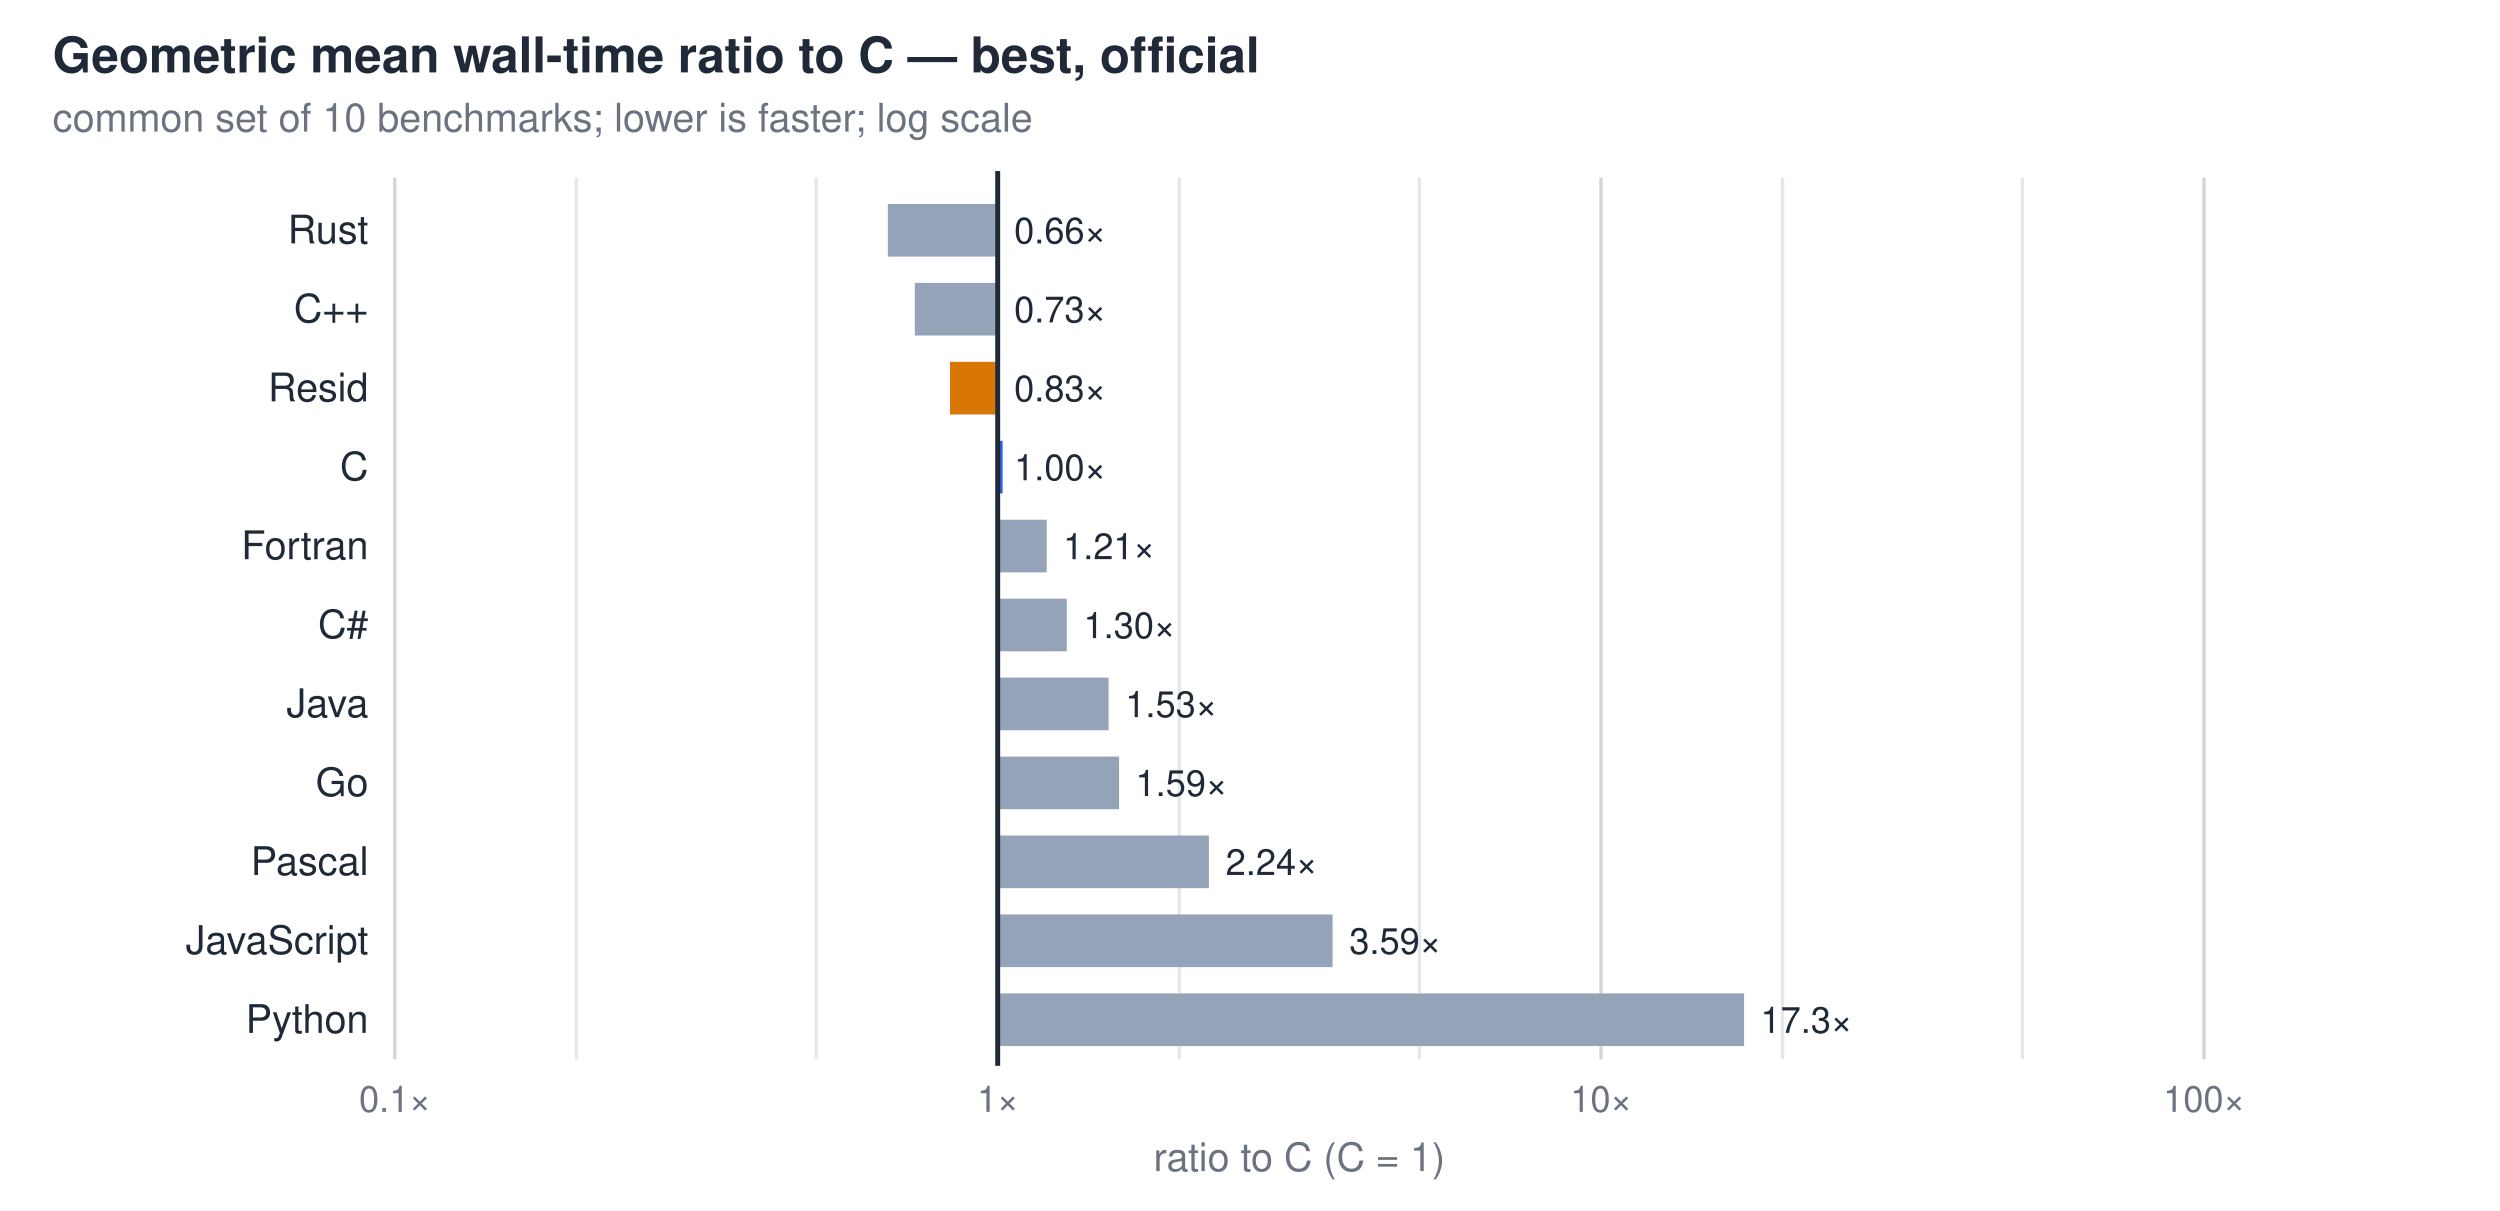
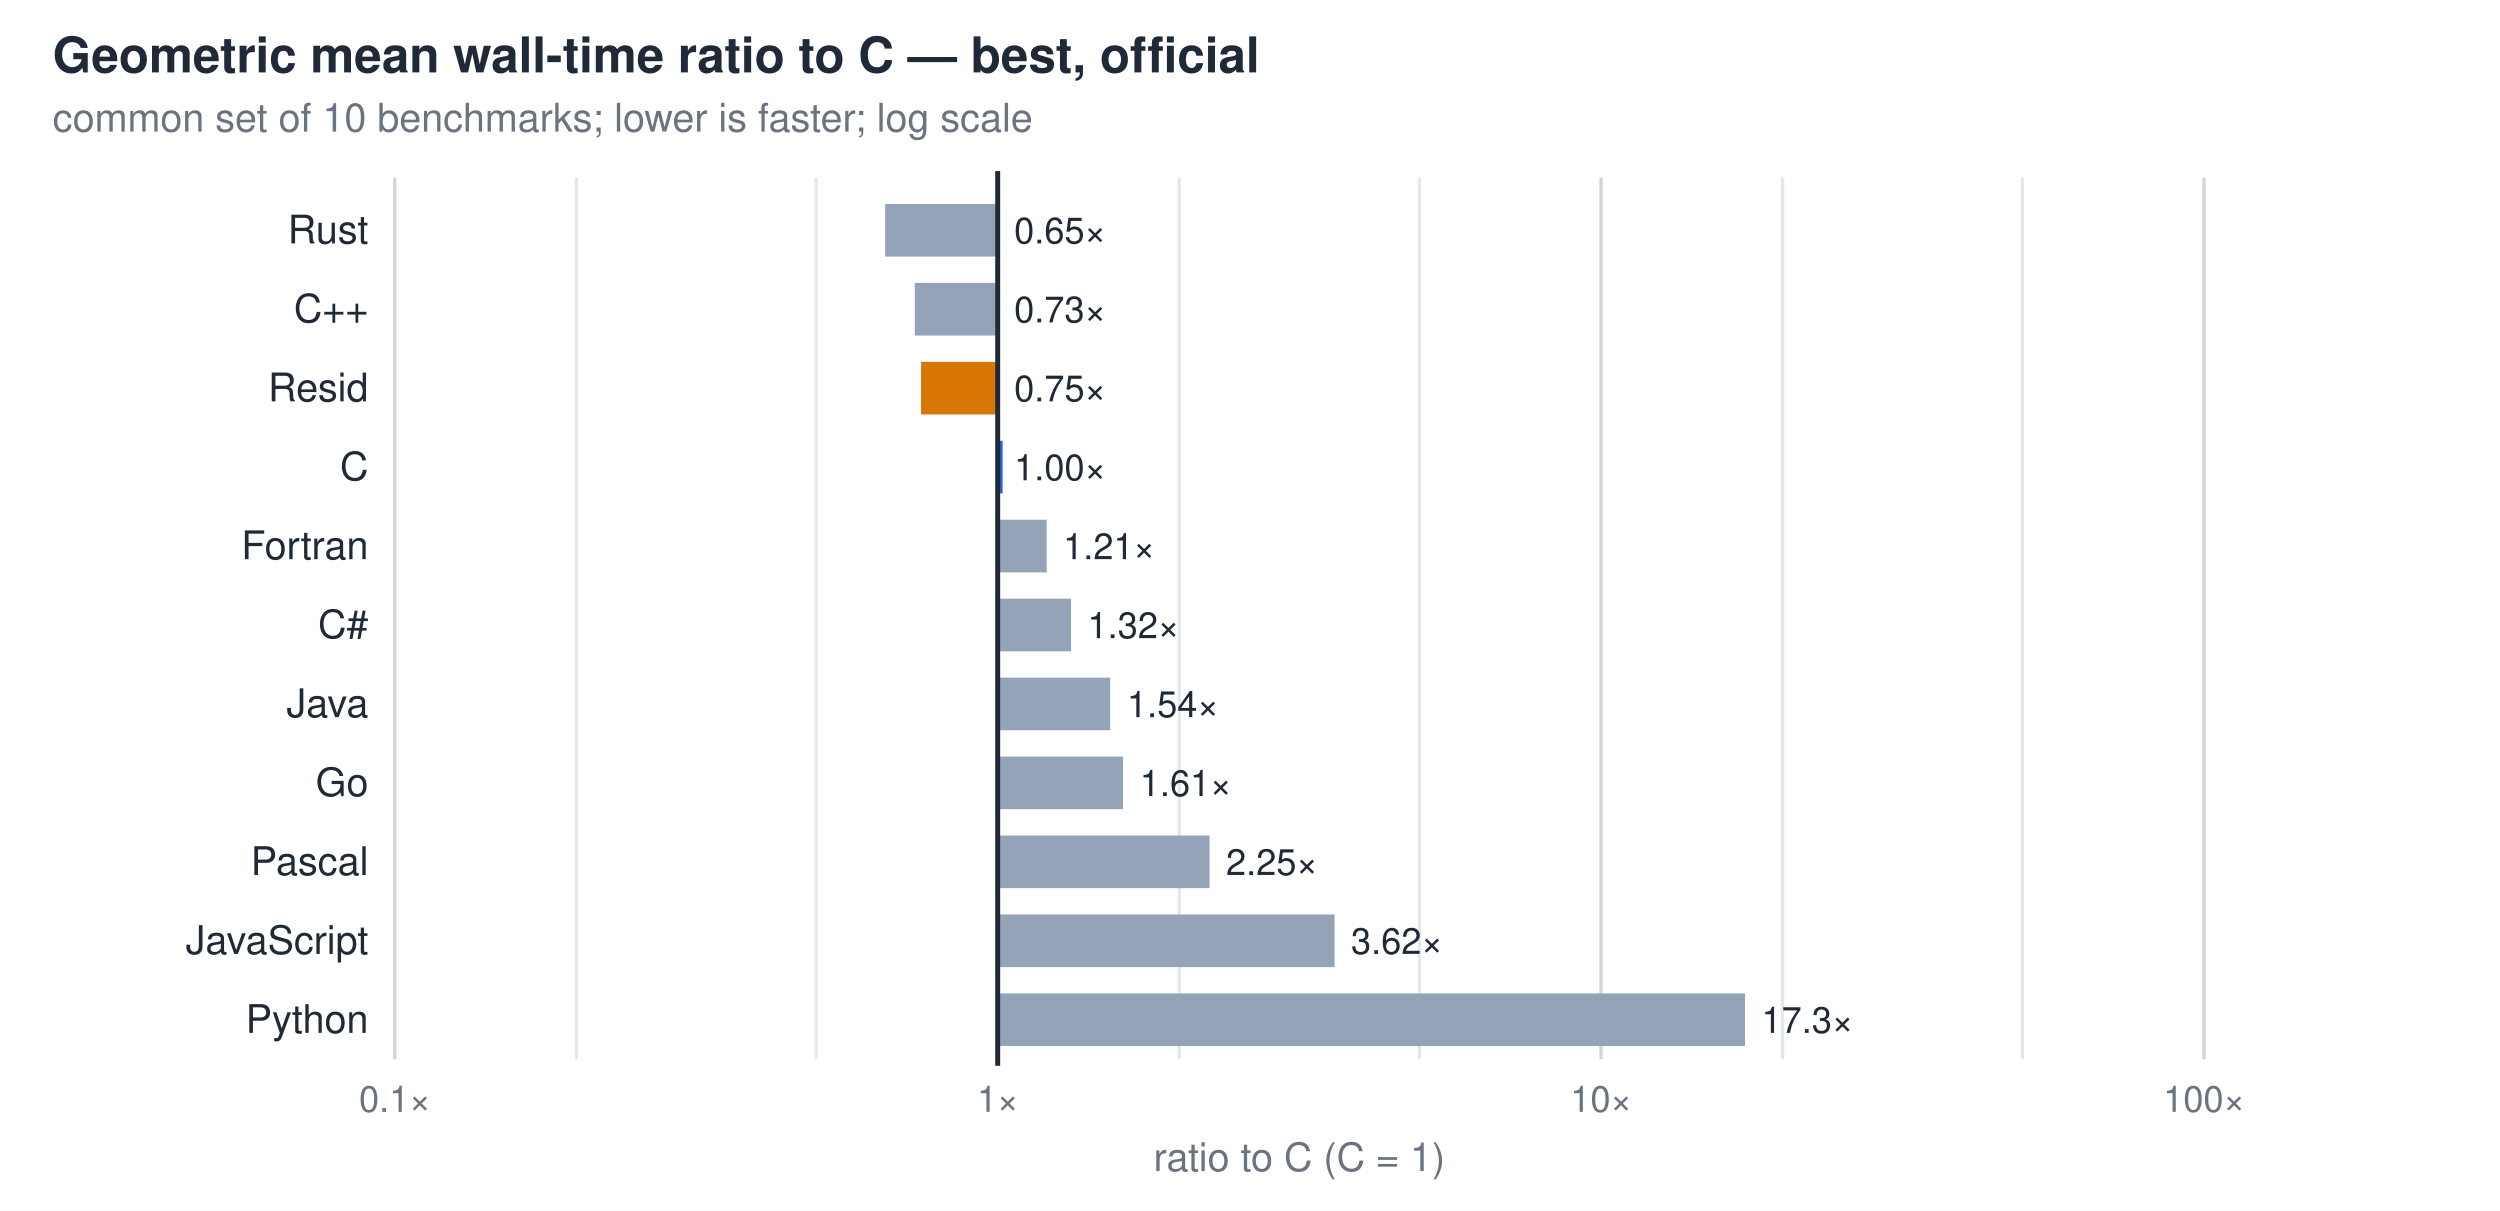
<svg xmlns="http://www.w3.org/2000/svg" width="760" height="368" viewBox="0 0 760 368" font-family="Helvetica, Arial, sans-serif" font-size="12">
  <rect x="0" y="0" width="760" height="368" fill="#ffffff" />
  <text x="16" y="22" font-size="15" font-weight="bold" fill="#1f2937">Geometric mean wall-time ratio to C — best, official</text>
  <text x="16" y="40" fill="#6b7280">common set of 10 benchmarks; lower is faster; log scale</text>
  <line x1="120.0" y1="54" x2="120.0" y2="322" stroke="#d1d5db" stroke-width="1" />
  <text x="120.0" y="338" text-anchor="middle" fill="#6b7280" font-size="11">0.1×</text>
  <line x1="175.2" y1="54" x2="175.2" y2="322" stroke="#e5e7eb" stroke-width="1" />
  <line x1="248.1" y1="54" x2="248.1" y2="322" stroke="#e5e7eb" stroke-width="1" />
  <line x1="303.3" y1="54" x2="303.3" y2="322" stroke="#d1d5db" stroke-width="1" />
  <text x="303.3" y="338" text-anchor="middle" fill="#6b7280" font-size="11">1×</text>
  <line x1="358.5" y1="54" x2="358.5" y2="322" stroke="#e5e7eb" stroke-width="1" />
  <line x1="431.5" y1="54" x2="431.5" y2="322" stroke="#e5e7eb" stroke-width="1" />
  <line x1="486.7" y1="54" x2="486.7" y2="322" stroke="#d1d5db" stroke-width="1" />
  <text x="486.7" y="338" text-anchor="middle" fill="#6b7280" font-size="11">10×</text>
  <line x1="541.9" y1="54" x2="541.9" y2="322" stroke="#e5e7eb" stroke-width="1" />
  <line x1="614.8" y1="54" x2="614.8" y2="322" stroke="#e5e7eb" stroke-width="1" />
  <line x1="670.0" y1="54" x2="670.0" y2="322" stroke="#d1d5db" stroke-width="1" />
  <text x="670.0" y="338" text-anchor="middle" fill="#6b7280" font-size="11">100×</text>
  <text x="112" y="74.0" text-anchor="end" fill="#1f2937">Rust</text>
-   <rect x="269.9" y="62" width="33.4" height="16" fill="#94a3b8" />
-   <text x="308.3" y="74.0" fill="#1f2937" font-size="11">0.66×</text>
+   <rect x="269.1" y="62" width="34.2" height="16" fill="#94a3b8" />
+   <text x="308.3" y="74.0" fill="#1f2937" font-size="11">0.65×</text>
  <text x="112" y="98.0" text-anchor="end" fill="#1f2937">C++</text>
-   <rect x="278.1" y="86" width="25.2" height="16" fill="#94a3b8" />
+   <rect x="278.1" y="86" width="25.3" height="16" fill="#94a3b8" />
  <text x="308.3" y="98.0" fill="#1f2937" font-size="11">0.73×</text>
  <text x="112" y="122.0" text-anchor="end" fill="#1f2937">Resid</text>
-   <rect x="288.8" y="110" width="14.5" height="16" fill="#d97706" />
-   <text x="308.3" y="122.0" fill="#1f2937" font-size="11">0.83×</text>
+   <rect x="280.0" y="110" width="23.4" height="16" fill="#d97706" />
+   <text x="308.3" y="122.0" fill="#1f2937" font-size="11">0.75×</text>
  <text x="112" y="146.0" text-anchor="end" fill="#1f2937">C</text>
  <rect x="303.3" y="134" width="1.5" height="16" fill="#2563eb" />
  <text x="308.3" y="146.0" fill="#1f2937" font-size="11">1.00×</text>
  <text x="112" y="170.0" text-anchor="end" fill="#1f2937">Fortran</text>
  <rect x="303.3" y="158" width="14.9" height="16" fill="#94a3b8" />
  <text x="323.2" y="170.0" fill="#1f2937" font-size="11">1.21×</text>
  <text x="112" y="194.0" text-anchor="end" fill="#1f2937">C#</text>
-   <rect x="303.3" y="182" width="21.0" height="16" fill="#94a3b8" />
-   <text x="329.4" y="194.0" fill="#1f2937" font-size="11">1.30×</text>
+   <rect x="303.3" y="182" width="22.3" height="16" fill="#94a3b8" />
+   <text x="330.6" y="194.0" fill="#1f2937" font-size="11">1.32×</text>
  <text x="112" y="218.0" text-anchor="end" fill="#1f2937">Java</text>
-   <rect x="303.3" y="206" width="33.7" height="16" fill="#94a3b8" />
-   <text x="342.1" y="218.0" fill="#1f2937" font-size="11">1.53×</text>
+   <rect x="303.3" y="206" width="34.2" height="16" fill="#94a3b8" />
+   <text x="342.6" y="218.0" fill="#1f2937" font-size="11">1.54×</text>
  <text x="112" y="242.0" text-anchor="end" fill="#1f2937">Go</text>
-   <rect x="303.3" y="230" width="36.9" height="16" fill="#94a3b8" />
-   <text x="345.2" y="242.0" fill="#1f2937" font-size="11">1.59×</text>
+   <rect x="303.3" y="230" width="38.1" height="16" fill="#94a3b8" />
+   <text x="346.5" y="242.0" fill="#1f2937" font-size="11">1.61×</text>
  <text x="112" y="266.0" text-anchor="end" fill="#1f2937">Pascal</text>
-   <rect x="303.3" y="254" width="64.2" height="16" fill="#94a3b8" />
-   <text x="372.6" y="266.0" fill="#1f2937" font-size="11">2.24×</text>
+   <rect x="303.3" y="254" width="64.4" height="16" fill="#94a3b8" />
+   <text x="372.7" y="266.0" fill="#1f2937" font-size="11">2.25×</text>
  <text x="112" y="290.0" text-anchor="end" fill="#1f2937">JavaScript</text>
-   <rect x="303.3" y="278" width="101.8" height="16" fill="#94a3b8" />
-   <text x="410.2" y="290.0" fill="#1f2937" font-size="11">3.59×</text>
+   <rect x="303.3" y="278" width="102.4" height="16" fill="#94a3b8" />
+   <text x="410.7" y="290.0" fill="#1f2937" font-size="11">3.62×</text>
  <text x="112" y="314.0" text-anchor="end" fill="#1f2937">Python</text>
-   <rect x="303.3" y="302" width="226.9" height="16" fill="#94a3b8" />
-   <text x="535.2" y="314.0" fill="#1f2937" font-size="11">17.3×</text>
+   <rect x="303.3" y="302" width="227.2" height="16" fill="#94a3b8" />
+   <text x="535.5" y="314.0" fill="#1f2937" font-size="11">17.3×</text>
  <line x1="303.3" y1="52" x2="303.3" y2="324" stroke="#1f2937" stroke-width="1.5" />
  <text x="395.0" y="356" text-anchor="middle" fill="#6b7280">ratio to C (C = 1)</text>
</svg>
